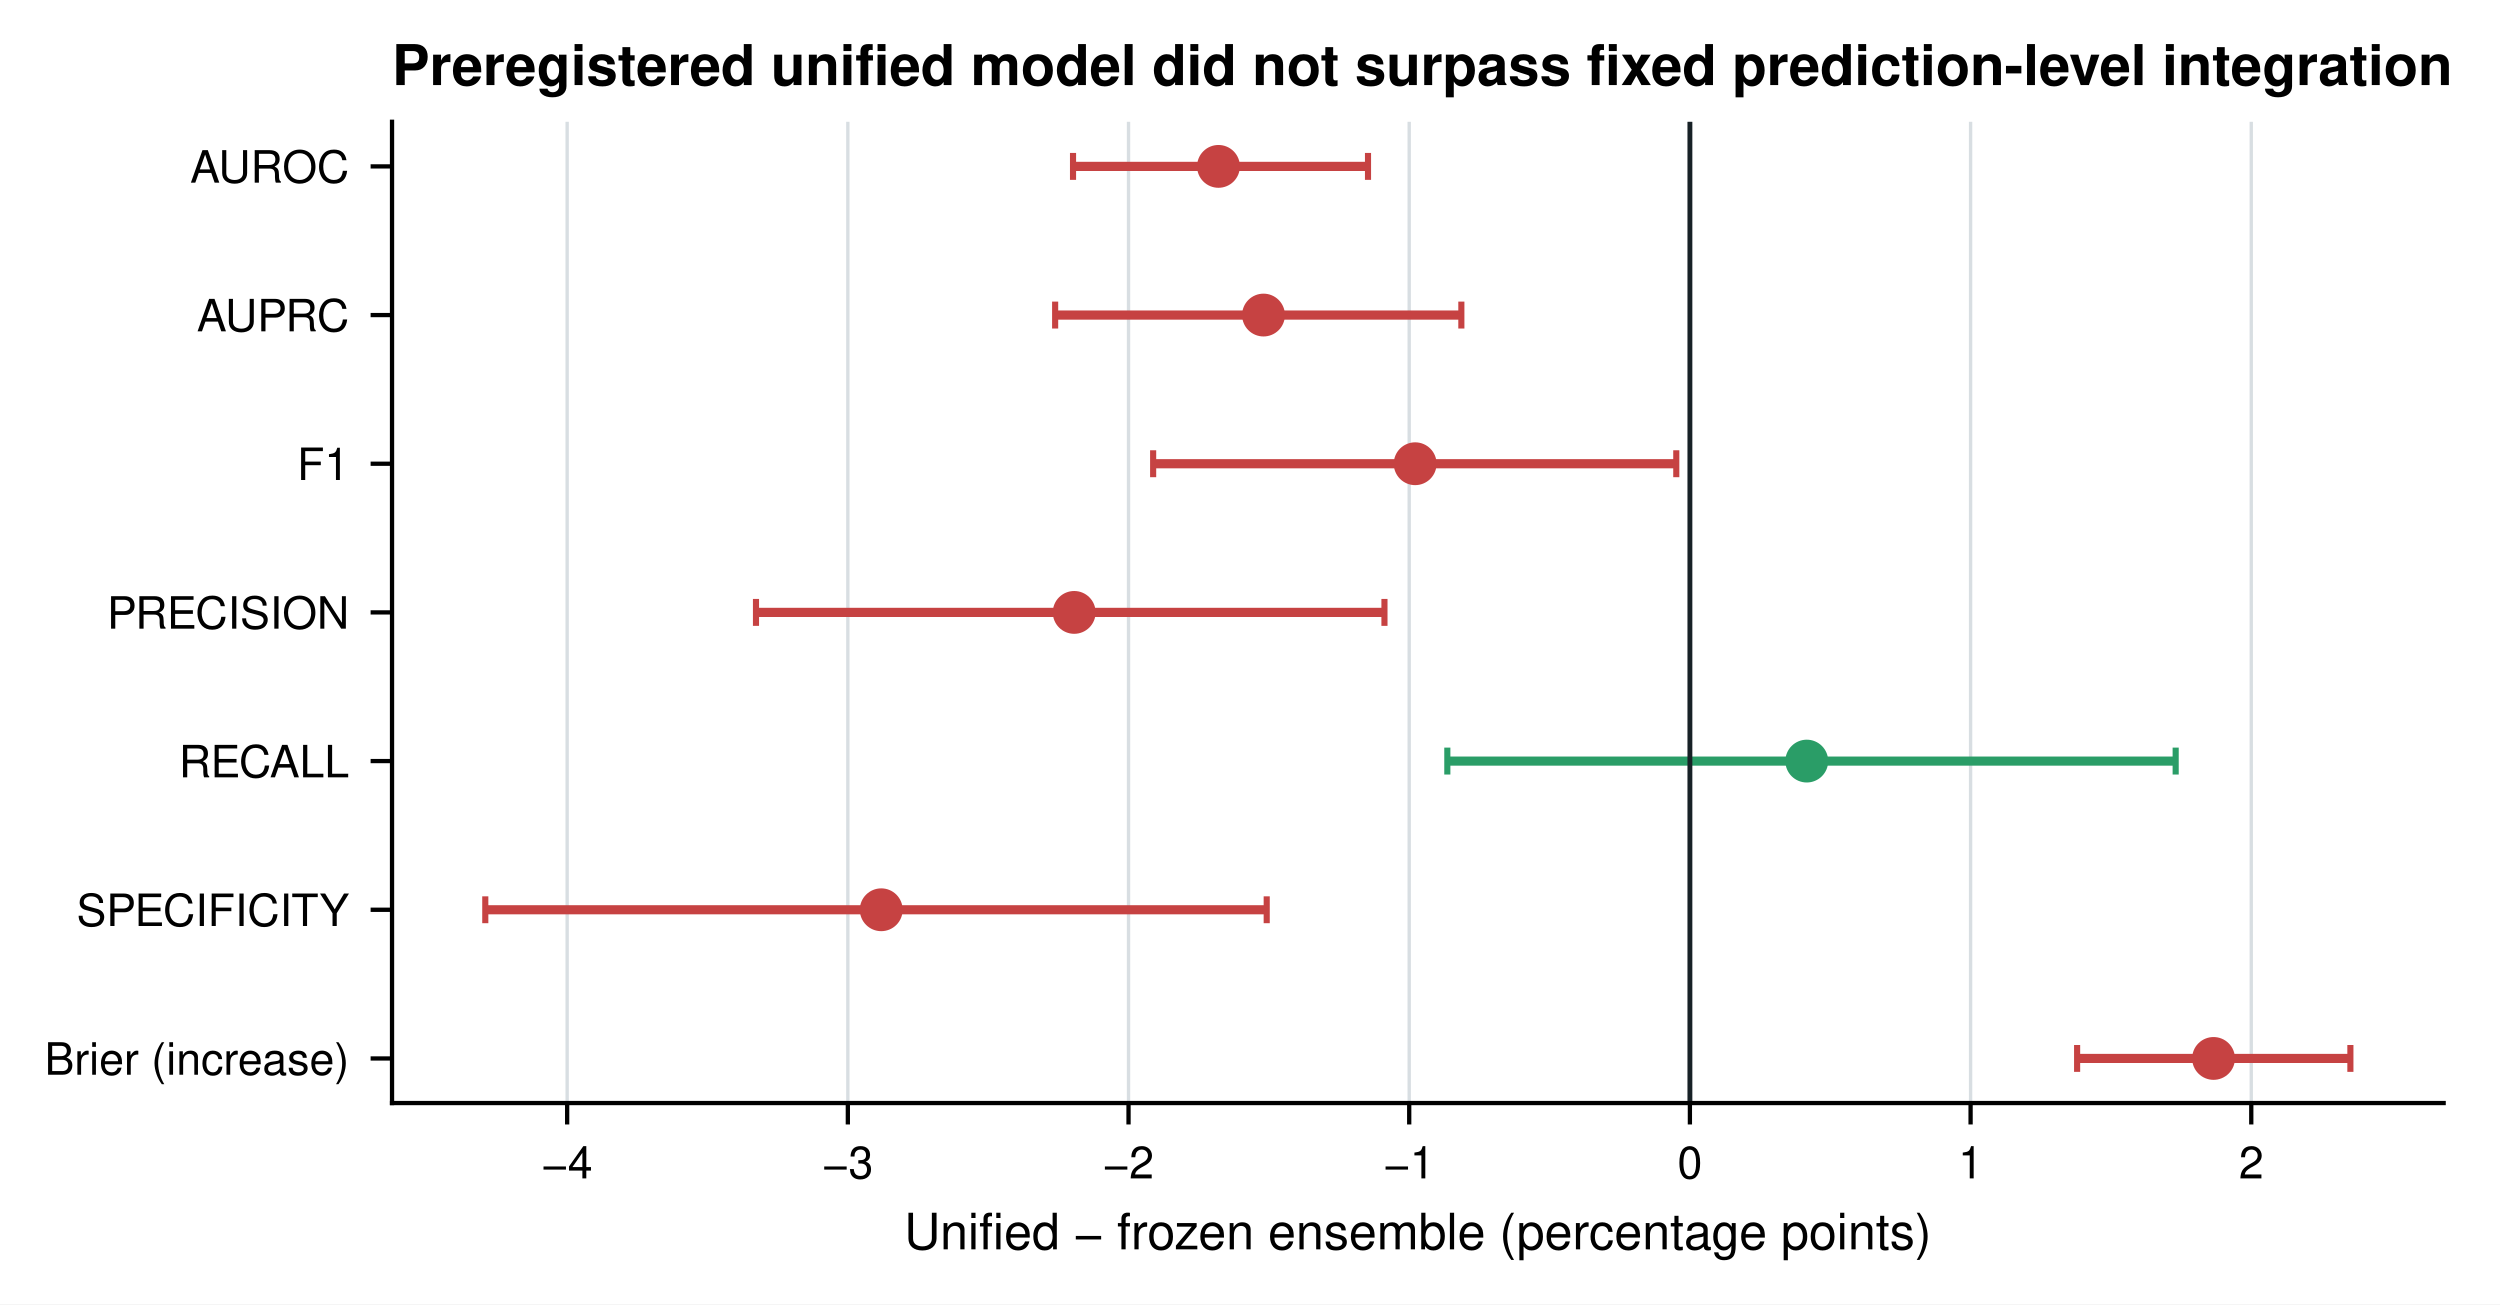
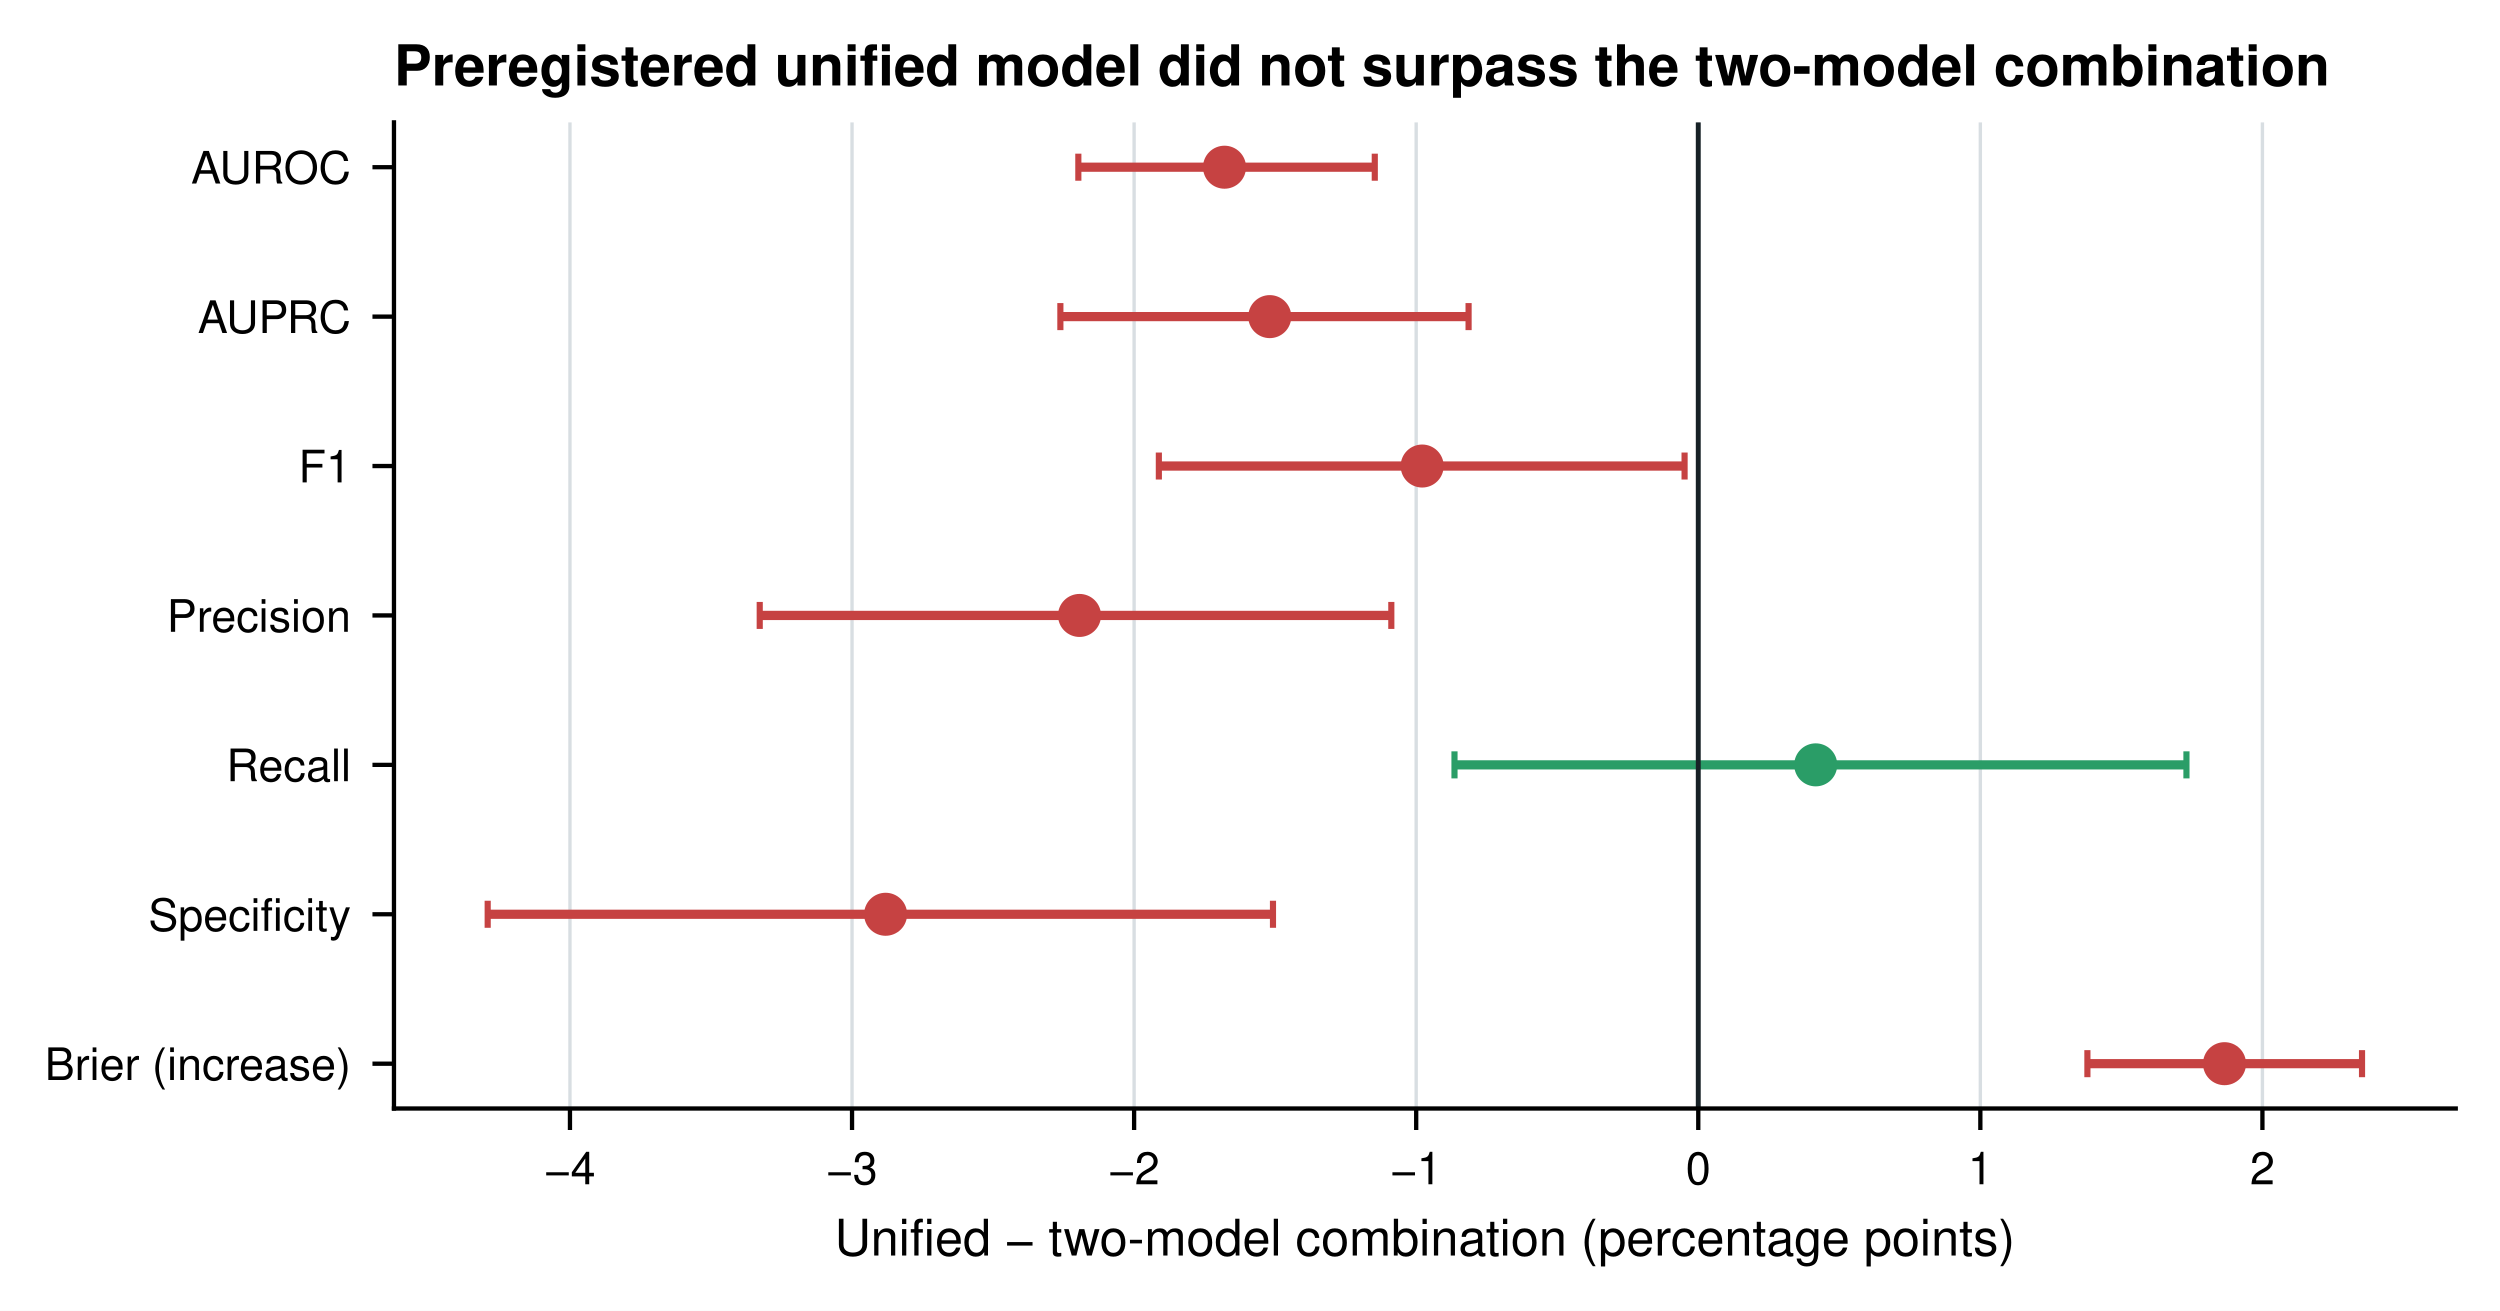
- <svg xmlns="http://www.w3.org/2000/svg" xmlns:xlink="http://www.w3.org/1999/xlink" width="408.677pt" height="213.219pt" viewBox="0 0 408.677 213.219" version="1.1">
+ <svg xmlns="http://www.w3.org/2000/svg" xmlns:xlink="http://www.w3.org/1999/xlink" width="406.663pt" height="213.219pt" viewBox="0 0 406.663 213.219" version="1.1">
  <defs>
    <style type="text/css">*{stroke-linejoin: round; stroke-linecap: butt}</style>
  </defs>
  <g id="figure_1">
    <g id="patch_1">
-       <path d="M 0 213.219  L 408.677 213.219  L 408.677 0  L 0 0  z " style="fill: #ffffff" />
+       <path d="M 0 213.219  L 406.663 213.219  L 406.663 0  L 0 0  z " style="fill: #ffffff" />
    </g>
    <g id="axes_1">
      <g id="patch_2">
        <path d="M 64.085 180.315  L 399.463 180.315  L 399.463 19.907  L 64.085 19.907  z " style="fill: #ffffff" />
      </g>
      <g id="matplotlib.axis_1">
        <g id="xtick_1">
          <g id="line2d_1">
            <path d="M 92.713 180.315  L 92.713 19.907  " clip-path="url(#pf9d50a4be3)" style="fill: none; stroke: #d8dee2; stroke-width: 0.55; stroke-linecap: square" />
          </g>
          <g id="line2d_2">
            <defs>
              <path id="m49f4da12fe" d="M 0 0  L 0 3.5  " style="stroke: #000000; stroke-width: 0.7" />
            </defs>
            <g>
              <use xlink:href="#m49f4da12fe" x="92.713" y="180.315" style="stroke: #000000; stroke-width: 0.7" />
            </g>
          </g>
          <g id="text_1">
            <text style="font-size: 7.3px; font-family: 'Nimbus Sans', 'Helvetica', 'Arial', sans-serif; text-anchor: middle" x="92.713" y="192.638" transform="rotate(-0 92.71259 192.6375)">−4</text>
          </g>
        </g>
        <g id="xtick_2">
          <g id="line2d_3">
            <path d="M 138.597 180.315  L 138.597 19.907  " clip-path="url(#pf9d50a4be3)" style="fill: none; stroke: #d8dee2; stroke-width: 0.55; stroke-linecap: square" />
          </g>
          <g id="line2d_4">
            <g>
              <use xlink:href="#m49f4da12fe" x="138.597" y="180.315" style="stroke: #000000; stroke-width: 0.7" />
            </g>
          </g>
          <g id="text_2">
            <text style="font-size: 7.3px; font-family: 'Nimbus Sans', 'Helvetica', 'Arial', sans-serif; text-anchor: middle" x="138.597" y="192.638" transform="rotate(-0 138.5967 192.6375)">−3</text>
          </g>
        </g>
        <g id="xtick_3">
          <g id="line2d_5">
            <path d="M 184.481 180.315  L 184.481 19.907  " clip-path="url(#pf9d50a4be3)" style="fill: none; stroke: #d8dee2; stroke-width: 0.55; stroke-linecap: square" />
          </g>
          <g id="line2d_6">
            <g>
              <use xlink:href="#m49f4da12fe" x="184.481" y="180.315" style="stroke: #000000; stroke-width: 0.7" />
            </g>
          </g>
          <g id="text_3">
            <text style="font-size: 7.3px; font-family: 'Nimbus Sans', 'Helvetica', 'Arial', sans-serif; text-anchor: middle" x="184.481" y="192.638" transform="rotate(-0 184.4808 192.6375)">−2</text>
          </g>
        </g>
        <g id="xtick_4">
          <g id="line2d_7">
            <path d="M 230.365 180.315  L 230.365 19.907  " clip-path="url(#pf9d50a4be3)" style="fill: none; stroke: #d8dee2; stroke-width: 0.55; stroke-linecap: square" />
          </g>
          <g id="line2d_8">
            <g>
              <use xlink:href="#m49f4da12fe" x="230.365" y="180.315" style="stroke: #000000; stroke-width: 0.7" />
            </g>
          </g>
          <g id="text_4">
            <text style="font-size: 7.3px; font-family: 'Nimbus Sans', 'Helvetica', 'Arial', sans-serif; text-anchor: middle" x="230.365" y="192.638" transform="rotate(-0 230.3649 192.6375)">−1</text>
          </g>
        </g>
        <g id="xtick_5">
          <g id="line2d_9">
            <path d="M 276.249 180.315  L 276.249 19.907  " clip-path="url(#pf9d50a4be3)" style="fill: none; stroke: #d8dee2; stroke-width: 0.55; stroke-linecap: square" />
          </g>
          <g id="line2d_10">
            <g>
              <use xlink:href="#m49f4da12fe" x="276.249" y="180.315" style="stroke: #000000; stroke-width: 0.7" />
            </g>
          </g>
          <g id="text_5">
            <text style="font-size: 7.3px; font-family: 'Nimbus Sans', 'Helvetica', 'Arial', sans-serif; text-anchor: middle" x="276.249" y="192.638" transform="rotate(-0 276.249 192.6375)">0</text>
          </g>
        </g>
        <g id="xtick_6">
          <g id="line2d_11">
            <path d="M 322.133 180.315  L 322.133 19.907  " clip-path="url(#pf9d50a4be3)" style="fill: none; stroke: #d8dee2; stroke-width: 0.55; stroke-linecap: square" />
          </g>
          <g id="line2d_12">
            <g>
              <use xlink:href="#m49f4da12fe" x="322.133" y="180.315" style="stroke: #000000; stroke-width: 0.7" />
            </g>
          </g>
          <g id="text_6">
            <text style="font-size: 7.3px; font-family: 'Nimbus Sans', 'Helvetica', 'Arial', sans-serif; text-anchor: middle" x="322.133" y="192.638" transform="rotate(-0 322.1331 192.6375)">1</text>
          </g>
        </g>
        <g id="xtick_7">
          <g id="line2d_13">
            <path d="M 368.017 180.315  L 368.017 19.907  " clip-path="url(#pf9d50a4be3)" style="fill: none; stroke: #d8dee2; stroke-width: 0.55; stroke-linecap: square" />
          </g>
          <g id="line2d_14">
            <g>
              <use xlink:href="#m49f4da12fe" x="368.017" y="180.315" style="stroke: #000000; stroke-width: 0.7" />
            </g>
          </g>
          <g id="text_7">
            <text style="font-size: 7.3px; font-family: 'Nimbus Sans', 'Helvetica', 'Arial', sans-serif; text-anchor: middle" x="368.017" y="192.638" transform="rotate(-0 368.0172 192.6375)">2</text>
          </g>
        </g>
        <g id="text_8">
-           <text style="font-size: 8.2px; font-family: 'Nimbus Sans', 'Helvetica', 'Arial', sans-serif; text-anchor: middle" x="231.774" y="204.231" transform="rotate(-0 231.7742 204.2314)">Unified − frozen ensemble (percentage points)</text>
+           <text style="font-size: 8.2px; font-family: 'Nimbus Sans', 'Helvetica', 'Arial', sans-serif; text-anchor: middle" x="231.774" y="204.231" transform="rotate(-0 231.7742 204.2314)">Unified − two-model combination (percentage points)</text>
        </g>
      </g>
      <g id="matplotlib.axis_2">
        <g id="ytick_1">
          <g id="line2d_15">
            <defs>
              <path id="m2e805e3a97" d="M 0 0  L -3.5 0  " style="stroke: #000000; stroke-width: 0.7" />
            </defs>
            <g>
              <use xlink:href="#m2e805e3a97" x="64.085" y="173.024" style="stroke: #000000; stroke-width: 0.7" />
            </g>
          </g>
          <g id="text_9">
            <text style="font-size: 7.3px; font-family: 'Nimbus Sans', 'Helvetica', 'Arial', sans-serif; text-anchor: end" x="57.085" y="175.685" transform="rotate(-0 57.08523 175.6852)">Brier (increase)</text>
          </g>
        </g>
        <g id="ytick_2">
          <g id="line2d_16">
            <g>
              <use xlink:href="#m2e805e3a97" x="64.085" y="148.72" style="stroke: #000000; stroke-width: 0.7" />
            </g>
          </g>
          <g id="text_10">
-             <text style="font-size: 7.3px; font-family: 'Nimbus Sans', 'Helvetica', 'Arial', sans-serif; text-anchor: end" x="57.085" y="151.381" transform="rotate(-0 57.08523 151.3809)">SPECIFICITY</text>
+             <text style="font-size: 7.3px; font-family: 'Nimbus Sans', 'Helvetica', 'Arial', sans-serif; text-anchor: end" x="57.085" y="151.424" transform="rotate(-0 57.08523 151.4243)">Specificity</text>
          </g>
        </g>
        <g id="ytick_3">
          <g id="line2d_17">
            <g>
              <use xlink:href="#m2e805e3a97" x="64.085" y="124.416" style="stroke: #000000; stroke-width: 0.7" />
            </g>
          </g>
          <g id="text_11">
-             <text style="font-size: 7.3px; font-family: 'Nimbus Sans', 'Helvetica', 'Arial', sans-serif; text-anchor: end" x="57.085" y="127.077" transform="rotate(-0 57.08523 127.0767)">RECALL</text>
+             <text style="font-size: 7.3px; font-family: 'Nimbus Sans', 'Helvetica', 'Arial', sans-serif; text-anchor: end" x="57.085" y="127.077" transform="rotate(-0 57.08523 127.0767)">Recall</text>
          </g>
        </g>
        <g id="ytick_4">
          <g id="line2d_18">
            <g>
              <use xlink:href="#m2e805e3a97" x="64.085" y="100.111" style="stroke: #000000; stroke-width: 0.7" />
            </g>
          </g>
          <g id="text_12">
-             <text style="font-size: 7.3px; font-family: 'Nimbus Sans', 'Helvetica', 'Arial', sans-serif; text-anchor: end" x="57.085" y="102.772" transform="rotate(-0 57.08523 102.7725)">PRECISION</text>
+             <text style="font-size: 7.3px; font-family: 'Nimbus Sans', 'Helvetica', 'Arial', sans-serif; text-anchor: end" x="57.085" y="102.772" transform="rotate(-0 57.08523 102.7725)">Precision</text>
          </g>
        </g>
        <g id="ytick_5">
          <g id="line2d_19">
            <g>
              <use xlink:href="#m2e805e3a97" x="64.085" y="75.807" style="stroke: #000000; stroke-width: 0.7" />
            </g>
          </g>
          <g id="text_13">
            <text style="font-size: 7.3px; font-family: 'Nimbus Sans', 'Helvetica', 'Arial', sans-serif; text-anchor: end" x="57.085" y="78.468" transform="rotate(-0 57.08523 78.46821)">F1</text>
          </g>
        </g>
        <g id="ytick_6">
          <g id="line2d_20">
            <g>
              <use xlink:href="#m2e805e3a97" x="64.085" y="51.503" style="stroke: #000000; stroke-width: 0.7" />
            </g>
          </g>
          <g id="text_14">
            <text style="font-size: 7.3px; font-family: 'Nimbus Sans', 'Helvetica', 'Arial', sans-serif; text-anchor: end" x="57.085" y="54.164" transform="rotate(-0 57.08523 54.16397)">AUPRC</text>
          </g>
        </g>
        <g id="ytick_7">
          <g id="line2d_21">
            <g>
              <use xlink:href="#m2e805e3a97" x="64.085" y="27.199" style="stroke: #000000; stroke-width: 0.7" />
            </g>
          </g>
          <g id="text_15">
            <text style="font-size: 7.3px; font-family: 'Nimbus Sans', 'Helvetica', 'Arial', sans-serif; text-anchor: end" x="57.085" y="29.86" transform="rotate(-0 57.08523 29.85973)">AUROC</text>
          </g>
        </g>
      </g>
      <g id="LineCollection_1">
        <path d="M 339.547 173.024  L 384.219 173.024  " clip-path="url(#pf9d50a4be3)" style="fill: none; stroke: #c64242; stroke-width: 1.5" />
      </g>
      <g id="line2d_22">
        <defs>
          <path id="m8e3e9a9e5a" d="M 0 2.2  L 0 -2.2  " style="stroke: #c64242" />
        </defs>
        <g clip-path="url(#pf9d50a4be3)">
          <use xlink:href="#m8e3e9a9e5a" x="339.547" y="173.024" style="fill: #c64242; stroke: #c64242" />
        </g>
      </g>
      <g id="line2d_23">
        <g clip-path="url(#pf9d50a4be3)">
          <use xlink:href="#m8e3e9a9e5a" x="384.219" y="173.024" style="fill: #c64242; stroke: #c64242" />
        </g>
      </g>
      <g id="LineCollection_2">
        <path d="M 79.33 148.72  L 207.07 148.72  " clip-path="url(#pf9d50a4be3)" style="fill: none; stroke: #c64242; stroke-width: 1.5" />
      </g>
      <g id="line2d_24">
        <g clip-path="url(#pf9d50a4be3)">
          <use xlink:href="#m8e3e9a9e5a" x="79.33" y="148.72" style="fill: #c64242; stroke: #c64242" />
        </g>
      </g>
      <g id="line2d_25">
        <g clip-path="url(#pf9d50a4be3)">
          <use xlink:href="#m8e3e9a9e5a" x="207.07" y="148.72" style="fill: #c64242; stroke: #c64242" />
        </g>
      </g>
      <g id="LineCollection_3">
        <path d="M 236.595 124.416  L 355.659 124.416  " clip-path="url(#pf9d50a4be3)" style="fill: none; stroke: #2a9d67; stroke-width: 1.5" />
      </g>
      <g id="line2d_26">
        <defs>
          <path id="mb36c27a108" d="M 0 2.2  L 0 -2.2  " style="stroke: #2a9d67" />
        </defs>
        <g clip-path="url(#pf9d50a4be3)">
          <use xlink:href="#mb36c27a108" x="236.595" y="124.416" style="fill: #2a9d67; stroke: #2a9d67" />
        </g>
      </g>
      <g id="line2d_27">
        <g clip-path="url(#pf9d50a4be3)">
          <use xlink:href="#mb36c27a108" x="355.659" y="124.416" style="fill: #2a9d67; stroke: #2a9d67" />
        </g>
      </g>
      <g id="LineCollection_4">
        <path d="M 123.582 100.111  L 226.319 100.111  " clip-path="url(#pf9d50a4be3)" style="fill: none; stroke: #c64242; stroke-width: 1.5" />
      </g>
      <g id="line2d_28">
        <g clip-path="url(#pf9d50a4be3)">
          <use xlink:href="#m8e3e9a9e5a" x="123.582" y="100.111" style="fill: #c64242; stroke: #c64242" />
        </g>
      </g>
      <g id="line2d_29">
        <g clip-path="url(#pf9d50a4be3)">
          <use xlink:href="#m8e3e9a9e5a" x="226.319" y="100.111" style="fill: #c64242; stroke: #c64242" />
        </g>
      </g>
      <g id="LineCollection_5">
        <path d="M 188.505 75.807  L 274.023 75.807  " clip-path="url(#pf9d50a4be3)" style="fill: none; stroke: #c64242; stroke-width: 1.5" />
      </g>
      <g id="line2d_30">
        <g clip-path="url(#pf9d50a4be3)">
          <use xlink:href="#m8e3e9a9e5a" x="188.505" y="75.807" style="fill: #c64242; stroke: #c64242" />
        </g>
      </g>
      <g id="line2d_31">
        <g clip-path="url(#pf9d50a4be3)">
          <use xlink:href="#m8e3e9a9e5a" x="274.023" y="75.807" style="fill: #c64242; stroke: #c64242" />
        </g>
      </g>
      <g id="LineCollection_6">
        <path d="M 172.485 51.503  L 238.888 51.503  " clip-path="url(#pf9d50a4be3)" style="fill: none; stroke: #c64242; stroke-width: 1.5" />
      </g>
      <g id="line2d_32">
        <g clip-path="url(#pf9d50a4be3)">
          <use xlink:href="#m8e3e9a9e5a" x="172.485" y="51.503" style="fill: #c64242; stroke: #c64242" />
        </g>
      </g>
      <g id="line2d_33">
        <g clip-path="url(#pf9d50a4be3)">
          <use xlink:href="#m8e3e9a9e5a" x="238.888" y="51.503" style="fill: #c64242; stroke: #c64242" />
        </g>
      </g>
      <g id="LineCollection_7">
        <path d="M 175.408 27.199  L 223.629 27.199  " clip-path="url(#pf9d50a4be3)" style="fill: none; stroke: #c64242; stroke-width: 1.5" />
      </g>
      <g id="line2d_34">
        <g clip-path="url(#pf9d50a4be3)">
          <use xlink:href="#m8e3e9a9e5a" x="175.408" y="27.199" style="fill: #c64242; stroke: #c64242" />
        </g>
      </g>
      <g id="line2d_35">
        <g clip-path="url(#pf9d50a4be3)">
          <use xlink:href="#m8e3e9a9e5a" x="223.629" y="27.199" style="fill: #c64242; stroke: #c64242" />
        </g>
      </g>
      <g id="line2d_36">
        <path d="M 276.249 180.315  L 276.249 19.907  " clip-path="url(#pf9d50a4be3)" style="fill: none; stroke: #172126; stroke-width: 0.8; stroke-linecap: square" />
      </g>
      <g id="line2d_37">
        <defs>
          <path id="m3dd96a4afd" d="M 0 3  C 0.796 3 1.559 2.684 2.121 2.121  C 2.684 1.559 3 0.796 3 0  C 3 -0.796 2.684 -1.559 2.121 -2.121  C 1.559 -2.684 0.796 -3 0 -3  C -0.796 -3 -1.559 -2.684 -2.121 -2.121  C -2.684 -1.559 -3 -0.796 -3 0  C -3 0.796 -2.684 1.559 -2.121 2.121  C -1.559 2.684 -0.796 3 0 3  z " style="stroke: #c64242" />
        </defs>
        <g clip-path="url(#pf9d50a4be3)">
          <use xlink:href="#m3dd96a4afd" x="361.851" y="173.024" style="fill: #c64242; stroke: #c64242" />
        </g>
      </g>
      <g id="line2d_38">
        <g clip-path="url(#pf9d50a4be3)">
          <use xlink:href="#m3dd96a4afd" x="144.057" y="148.72" style="fill: #c64242; stroke: #c64242" />
        </g>
      </g>
      <g id="line2d_39">
        <defs>
          <path id="m77d5bea4af" d="M 0 3  C 0.796 3 1.559 2.684 2.121 2.121  C 2.684 1.559 3 0.796 3 0  C 3 -0.796 2.684 -1.559 2.121 -2.121  C 1.559 -2.684 0.796 -3 0 -3  C -0.796 -3 -1.559 -2.684 -2.121 -2.121  C -2.684 -1.559 -3 -0.796 -3 0  C -3 0.796 -2.684 1.559 -2.121 2.121  C -1.559 2.684 -0.796 3 0 3  z " style="stroke: #2a9d67" />
        </defs>
        <g clip-path="url(#pf9d50a4be3)">
          <use xlink:href="#m77d5bea4af" x="295.354" y="124.416" style="fill: #2a9d67; stroke: #2a9d67" />
        </g>
      </g>
      <g id="line2d_40">
        <g clip-path="url(#pf9d50a4be3)">
          <use xlink:href="#m3dd96a4afd" x="175.6" y="100.111" style="fill: #c64242; stroke: #c64242" />
        </g>
      </g>
      <g id="line2d_41">
        <g clip-path="url(#pf9d50a4be3)">
          <use xlink:href="#m3dd96a4afd" x="231.338" y="75.807" style="fill: #c64242; stroke: #c64242" />
        </g>
      </g>
      <g id="line2d_42">
        <g clip-path="url(#pf9d50a4be3)">
          <use xlink:href="#m3dd96a4afd" x="206.547" y="51.503" style="fill: #c64242; stroke: #c64242" />
        </g>
      </g>
      <g id="line2d_43">
        <g clip-path="url(#pf9d50a4be3)">
          <use xlink:href="#m3dd96a4afd" x="199.185" y="27.199" style="fill: #c64242; stroke: #c64242" />
        </g>
      </g>
      <g id="patch_3">
        <path d="M 64.085 180.315  L 64.085 19.907  " style="fill: none; stroke: #000000; stroke-width: 0.7; stroke-linejoin: miter; stroke-linecap: square" />
      </g>
      <g id="patch_4">
        <path d="M 64.085 180.315  L 399.463 180.315  " style="fill: none; stroke: #000000; stroke-width: 0.7; stroke-linejoin: miter; stroke-linecap: square" />
      </g>
      <g id="text_16">
-         <text style="font-weight: 700; font-size: 9.2px; font-family: 'Nimbus Sans', 'Helvetica', 'Arial', sans-serif; text-anchor: start" x="64.085" y="13.907" transform="rotate(-0 64.08523 13.90738)">Preregistered unified model did not surpass fixed prediction-level integration</text>
+         <text style="font-weight: 700; font-size: 9.2px; font-family: 'Nimbus Sans', 'Helvetica', 'Arial', sans-serif; text-anchor: start" x="64.085" y="13.907" transform="rotate(-0 64.08523 13.90738)">Preregistered unified model did not surpass the two-model combination</text>
      </g>
    </g>
  </g>
  <defs>
    <clipPath id="pf9d50a4be3">
      <rect x="64.085" y="19.907" width="335.378" height="160.408" />
    </clipPath>
  </defs>
</svg>
